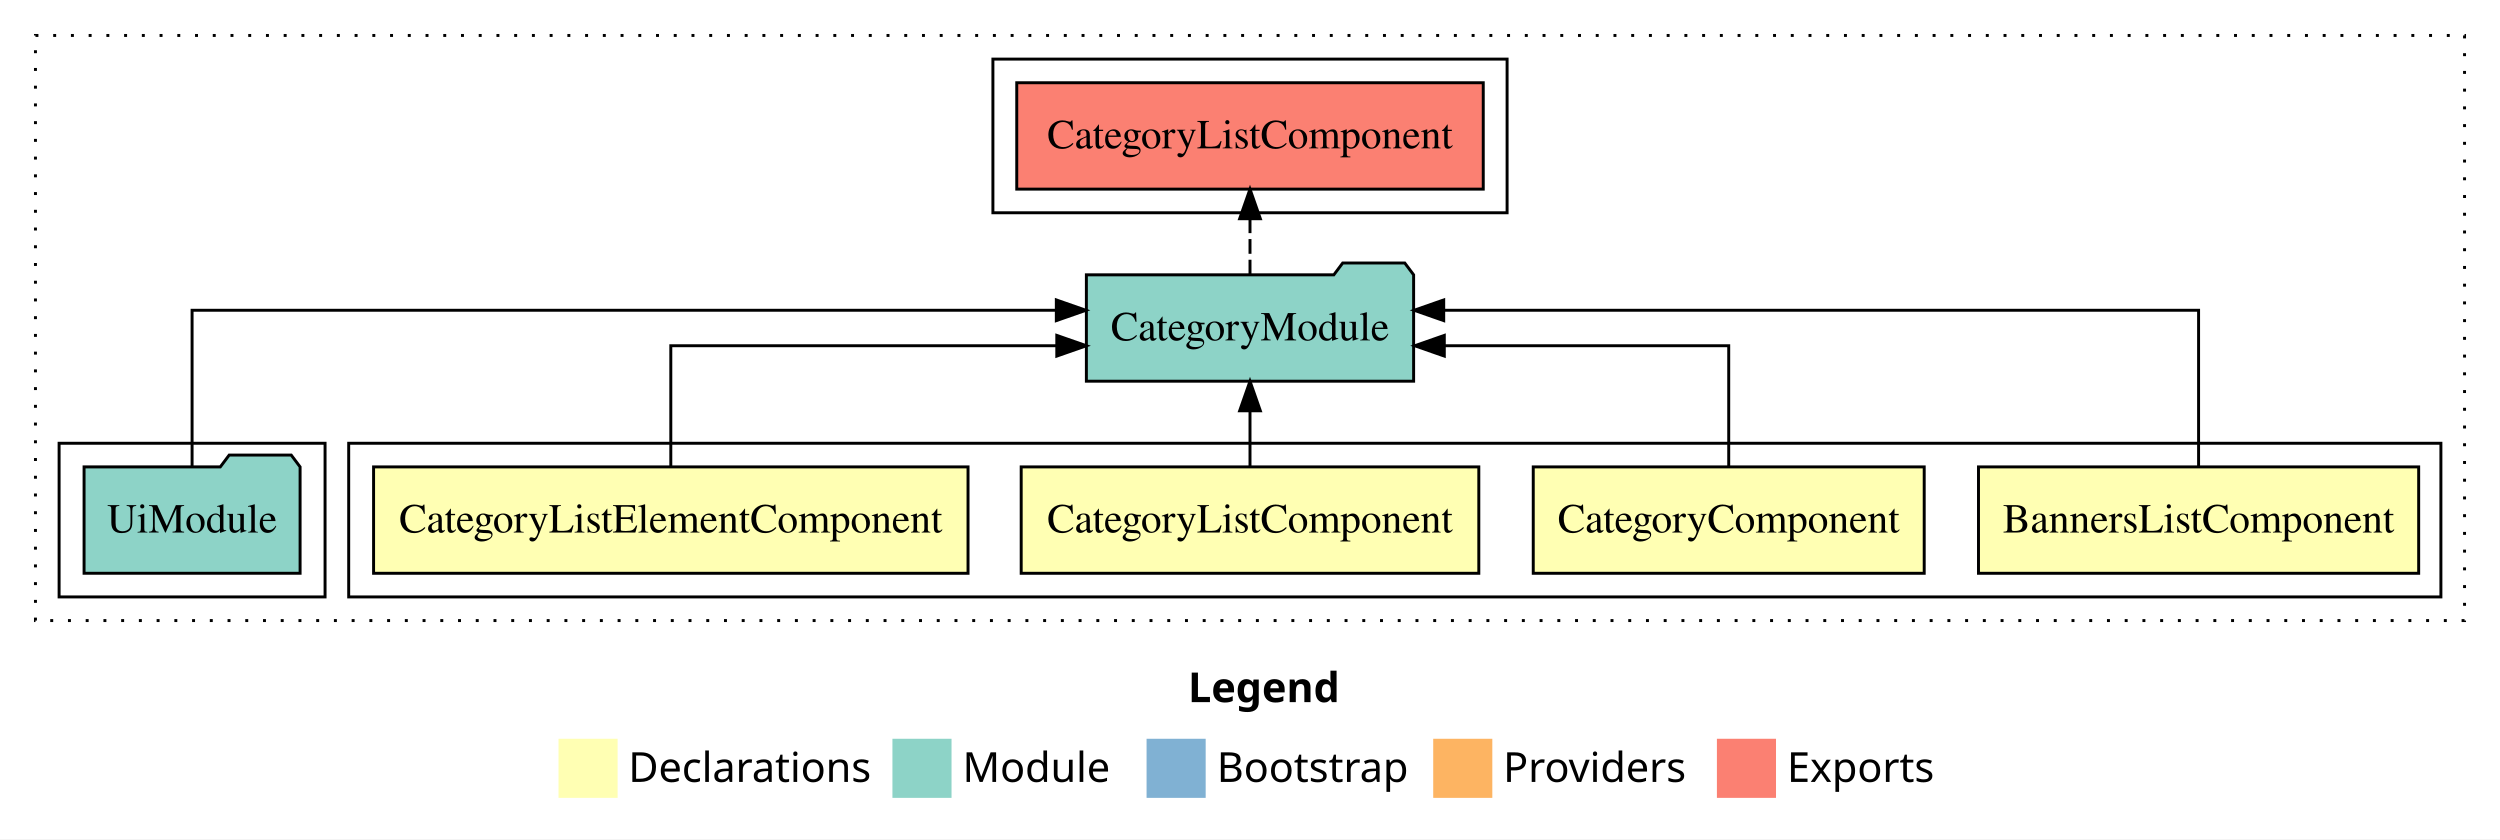
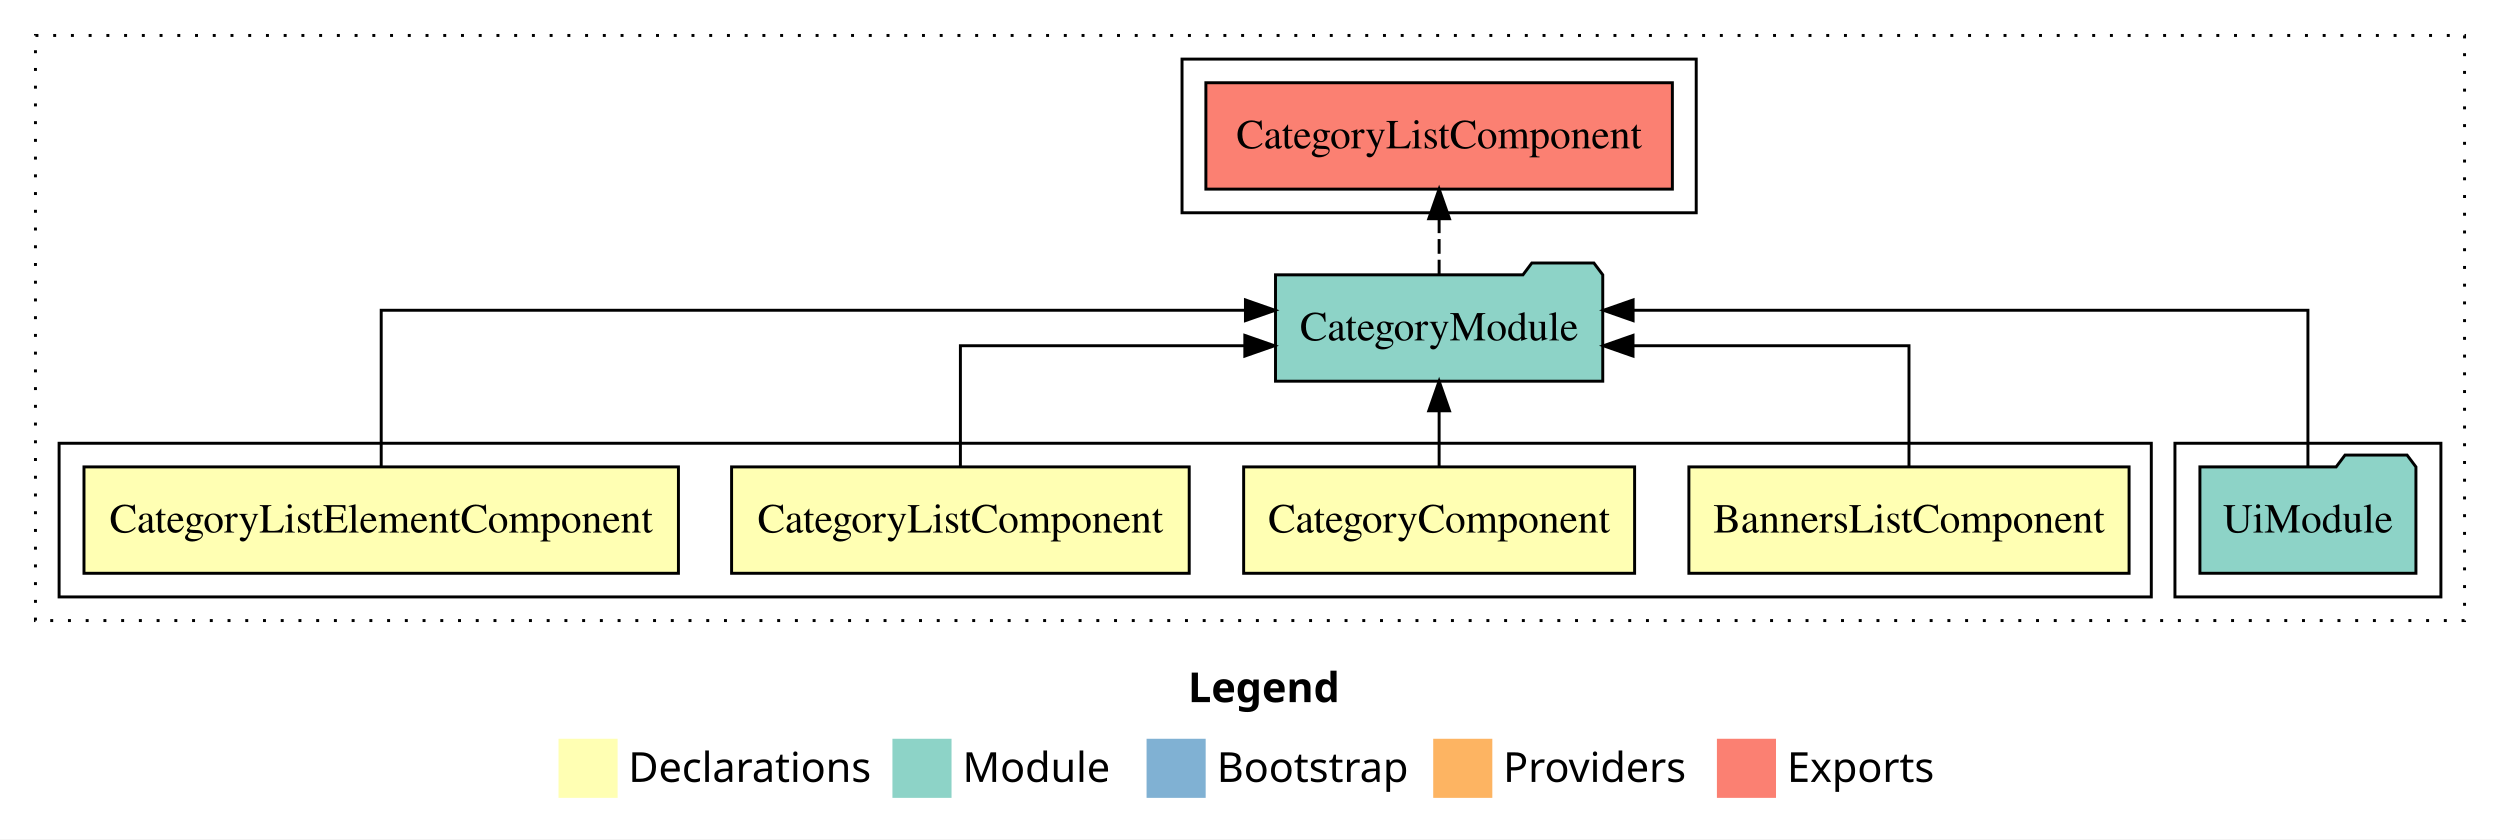
<svg xmlns="http://www.w3.org/2000/svg" width="846pt" height="284pt" viewBox="0.00 0.00 846.00 284.00">
  <g id="graph0" class="graph" transform="scale(1 1) rotate(0) translate(4 280)">
    <polygon fill="white" stroke="transparent" points="-4,4 -4,-280 842,-280 842,4 -4,4" />
    <text text-anchor="start" x="398.01" y="-42.4" font-family="sans-serif" font-weight="bold" font-size="14.00">Legend</text>
    <polygon fill="#ffffb3" stroke="transparent" points="185,-10 185,-30 205,-30 205,-10 185,-10" />
    <text text-anchor="start" x="208.63" y="-15.4" font-family="sans-serif" font-size="14.00">  Declarations</text>
    <polygon fill="#8dd3c7" stroke="transparent" points="298,-10 298,-30 318,-30 318,-10 298,-10" />
    <text text-anchor="start" x="321.73" y="-15.4" font-family="sans-serif" font-size="14.00">  Module</text>
    <polygon fill="#80b1d3" stroke="transparent" points="384,-10 384,-30 404,-30 404,-10 384,-10" />
    <text text-anchor="start" x="407.78" y="-15.4" font-family="sans-serif" font-size="14.00">  Bootstrap</text>
    <polygon fill="#fdb462" stroke="transparent" points="481,-10 481,-30 501,-30 501,-10 481,-10" />
    <text text-anchor="start" x="504.67" y="-15.4" font-family="sans-serif" font-size="14.00">  Providers</text>
    <polygon fill="#fb8072" stroke="transparent" points="577,-10 577,-30 597,-30 597,-10 577,-10" />
    <text text-anchor="start" x="600.73" y="-15.4" font-family="sans-serif" font-size="14.00">  Exports</text>
    <g id="clust1" class="cluster">
      <polygon fill="none" stroke="black" stroke-dasharray="1,5" points="8,-70 8,-268 830,-268 830,-70 8,-70" />
    </g>
-     <g id="clust2" class="cluster">
-       <polygon fill="none" stroke="black" points="114,-78 114,-130 822,-130 822,-78 114,-78" />
-     </g>
    <g id="clust8" class="cluster">
-       <polygon fill="none" stroke="black" points="332,-208 332,-260 506,-260 506,-208 332,-208" />
+       <polygon fill="none" stroke="black" points="396,-208 396,-260 570,-260 570,-208 396,-208" />
    </g>
    <g id="clust7" class="cluster">
-       <polygon fill="none" stroke="black" points="16,-78 16,-130 106,-130 106,-78 16,-78" />
+       <polygon fill="none" stroke="black" points="732,-78 732,-130 822,-130 822,-78 732,-78" />
+     </g>
+     <g id="clust2" class="cluster">
+       <polygon fill="none" stroke="black" points="16,-78 16,-130 724,-130 724,-78 16,-78" />
    </g>
    <g id="node1" class="node">
-       <polygon fill="#ffffb3" stroke="black" points="814.48,-122 665.52,-122 665.52,-86 814.48,-86 814.48,-122" />
-       <text text-anchor="middle" x="740" y="-99.8" font-family="Times,serif" font-size="14.00">BannersListComponent</text>
+       <polygon fill="#ffffb3" stroke="black" points="716.48,-122 567.52,-122 567.52,-86 716.48,-86 716.48,-122" />
+       <text text-anchor="middle" x="642" y="-99.8" font-family="Times,serif" font-size="14.00">BannersListComponent</text>
    </g>
    <g id="node5" class="node">
-       <polygon fill="#8dd3c7" stroke="black" points="474.37,-187 471.37,-191 450.37,-191 447.37,-187 363.63,-187 363.63,-151 474.37,-151 474.37,-187" />
-       <text text-anchor="middle" x="419" y="-164.8" font-family="Times,serif" font-size="14.00">CategoryModule</text>
+       <polygon fill="#8dd3c7" stroke="black" points="538.37,-187 535.37,-191 514.37,-191 511.37,-187 427.63,-187 427.63,-151 538.37,-151 538.37,-187" />
+       <text text-anchor="middle" x="483" y="-164.8" font-family="Times,serif" font-size="14.00">CategoryModule</text>
    </g>
    <g id="edge1" class="edge">
-       <path fill="none" stroke="black" d="M740,-122.28C740,-143.32 740,-175 740,-175 740,-175 484.55,-175 484.55,-175" />
-       <polygon fill="black" stroke="black" points="484.55,-171.5 474.55,-175 484.55,-178.5 484.55,-171.5" />
+       <path fill="none" stroke="black" d="M642,-122.02C642,-139.37 642,-163 642,-163 642,-163 548.61,-163 548.61,-163" />
+       <polygon fill="black" stroke="black" points="548.61,-159.5 538.61,-163 548.61,-166.5 548.61,-159.5" />
    </g>
    <g id="node2" class="node">
-       <polygon fill="#ffffb3" stroke="black" points="647.15,-122 514.85,-122 514.85,-86 647.15,-86 647.15,-122" />
-       <text text-anchor="middle" x="581" y="-99.8" font-family="Times,serif" font-size="14.00">CategoryComponent</text>
+       <polygon fill="#ffffb3" stroke="black" points="549.15,-122 416.85,-122 416.85,-86 549.15,-86 549.15,-122" />
+       <text text-anchor="middle" x="483" y="-99.8" font-family="Times,serif" font-size="14.00">CategoryComponent</text>
    </g>
    <g id="edge2" class="edge">
-       <path fill="none" stroke="black" d="M581,-122.02C581,-139.37 581,-163 581,-163 581,-163 484.75,-163 484.75,-163" />
-       <polygon fill="black" stroke="black" points="484.75,-159.5 474.75,-163 484.75,-166.5 484.75,-159.5" />
+       <path fill="none" stroke="black" d="M483,-122.11C483,-122.11 483,-140.99 483,-140.99" />
+       <polygon fill="black" stroke="black" points="479.5,-140.99 483,-150.99 486.5,-140.99 479.5,-140.99" />
    </g>
    <g id="node3" class="node">
-       <polygon fill="#ffffb3" stroke="black" points="496.43,-122 341.57,-122 341.57,-86 496.43,-86 496.43,-122" />
-       <text text-anchor="middle" x="419" y="-99.8" font-family="Times,serif" font-size="14.00">CategoryListComponent</text>
+       <polygon fill="#ffffb3" stroke="black" points="398.43,-122 243.57,-122 243.57,-86 398.43,-86 398.43,-122" />
+       <text text-anchor="middle" x="321" y="-99.8" font-family="Times,serif" font-size="14.00">CategoryListComponent</text>
    </g>
    <g id="edge3" class="edge">
-       <path fill="none" stroke="black" d="M419,-122.11C419,-122.11 419,-140.99 419,-140.99" />
-       <polygon fill="black" stroke="black" points="415.5,-140.99 419,-150.99 422.5,-140.99 415.5,-140.99" />
+       <path fill="none" stroke="black" d="M321,-122.02C321,-139.37 321,-163 321,-163 321,-163 417.25,-163 417.25,-163" />
+       <polygon fill="black" stroke="black" points="417.25,-166.5 427.25,-163 417.25,-159.5 417.25,-166.5" />
    </g>
    <g id="node4" class="node">
-       <polygon fill="#ffffb3" stroke="black" points="323.58,-122 122.42,-122 122.42,-86 323.58,-86 323.58,-122" />
-       <text text-anchor="middle" x="223" y="-99.8" font-family="Times,serif" font-size="14.00">CategoryListElementComponent</text>
+       <polygon fill="#ffffb3" stroke="black" points="225.58,-122 24.42,-122 24.42,-86 225.58,-86 225.58,-122" />
+       <text text-anchor="middle" x="125" y="-99.8" font-family="Times,serif" font-size="14.00">CategoryListElementComponent</text>
    </g>
    <g id="edge4" class="edge">
-       <path fill="none" stroke="black" d="M223,-122.02C223,-139.37 223,-163 223,-163 223,-163 353.62,-163 353.62,-163" />
-       <polygon fill="black" stroke="black" points="353.62,-166.5 363.62,-163 353.62,-159.5 353.62,-166.5" />
+       <path fill="none" stroke="black" d="M125,-122.28C125,-143.32 125,-175 125,-175 125,-175 417.46,-175 417.46,-175" />
+       <polygon fill="black" stroke="black" points="417.46,-178.5 427.46,-175 417.46,-171.5 417.46,-178.5" />
    </g>
    <g id="node7" class="node">
-       <polygon fill="#fb8072" stroke="black" points="497.93,-252 340.07,-252 340.07,-216 497.93,-216 497.93,-252" />
-       <text text-anchor="middle" x="419" y="-229.8" font-family="Times,serif" font-size="14.00">CategoryListComponent </text>
+       <polygon fill="#fb8072" stroke="black" points="561.93,-252 404.07,-252 404.07,-216 561.93,-216 561.93,-252" />
+       <text text-anchor="middle" x="483" y="-229.8" font-family="Times,serif" font-size="14.00">CategoryListComponent </text>
    </g>
    <g id="edge6" class="edge">
-       <path fill="none" stroke="black" stroke-dasharray="5,2" d="M419,-187.11C419,-187.11 419,-205.99 419,-205.99" />
-       <polygon fill="black" stroke="black" points="415.5,-205.99 419,-215.99 422.5,-205.99 415.5,-205.99" />
+       <path fill="none" stroke="black" stroke-dasharray="5,2" d="M483,-187.11C483,-187.11 483,-205.99 483,-205.99" />
+       <polygon fill="black" stroke="black" points="479.5,-205.99 483,-215.99 486.5,-205.99 479.5,-205.99" />
    </g>
    <g id="node6" class="node">
-       <polygon fill="#8dd3c7" stroke="black" points="97.55,-122 94.55,-126 73.55,-126 70.55,-122 24.45,-122 24.45,-86 97.55,-86 97.55,-122" />
-       <text text-anchor="middle" x="61" y="-99.8" font-family="Times,serif" font-size="14.00">UiModule</text>
+       <polygon fill="#8dd3c7" stroke="black" points="813.55,-122 810.55,-126 789.55,-126 786.55,-122 740.45,-122 740.45,-86 813.55,-86 813.55,-122" />
+       <text text-anchor="middle" x="777" y="-99.8" font-family="Times,serif" font-size="14.00">UiModule</text>
    </g>
    <g id="edge5" class="edge">
-       <path fill="none" stroke="black" d="M61,-122.28C61,-143.32 61,-175 61,-175 61,-175 353.46,-175 353.46,-175" />
-       <polygon fill="black" stroke="black" points="353.46,-178.5 363.46,-175 353.46,-171.5 353.46,-178.5" />
+       <path fill="none" stroke="black" d="M777,-122.28C777,-143.32 777,-175 777,-175 777,-175 548.64,-175 548.64,-175" />
+       <polygon fill="black" stroke="black" points="548.64,-171.5 538.64,-175 548.64,-178.5 548.64,-171.5" />
    </g>
  </g>
</svg>
